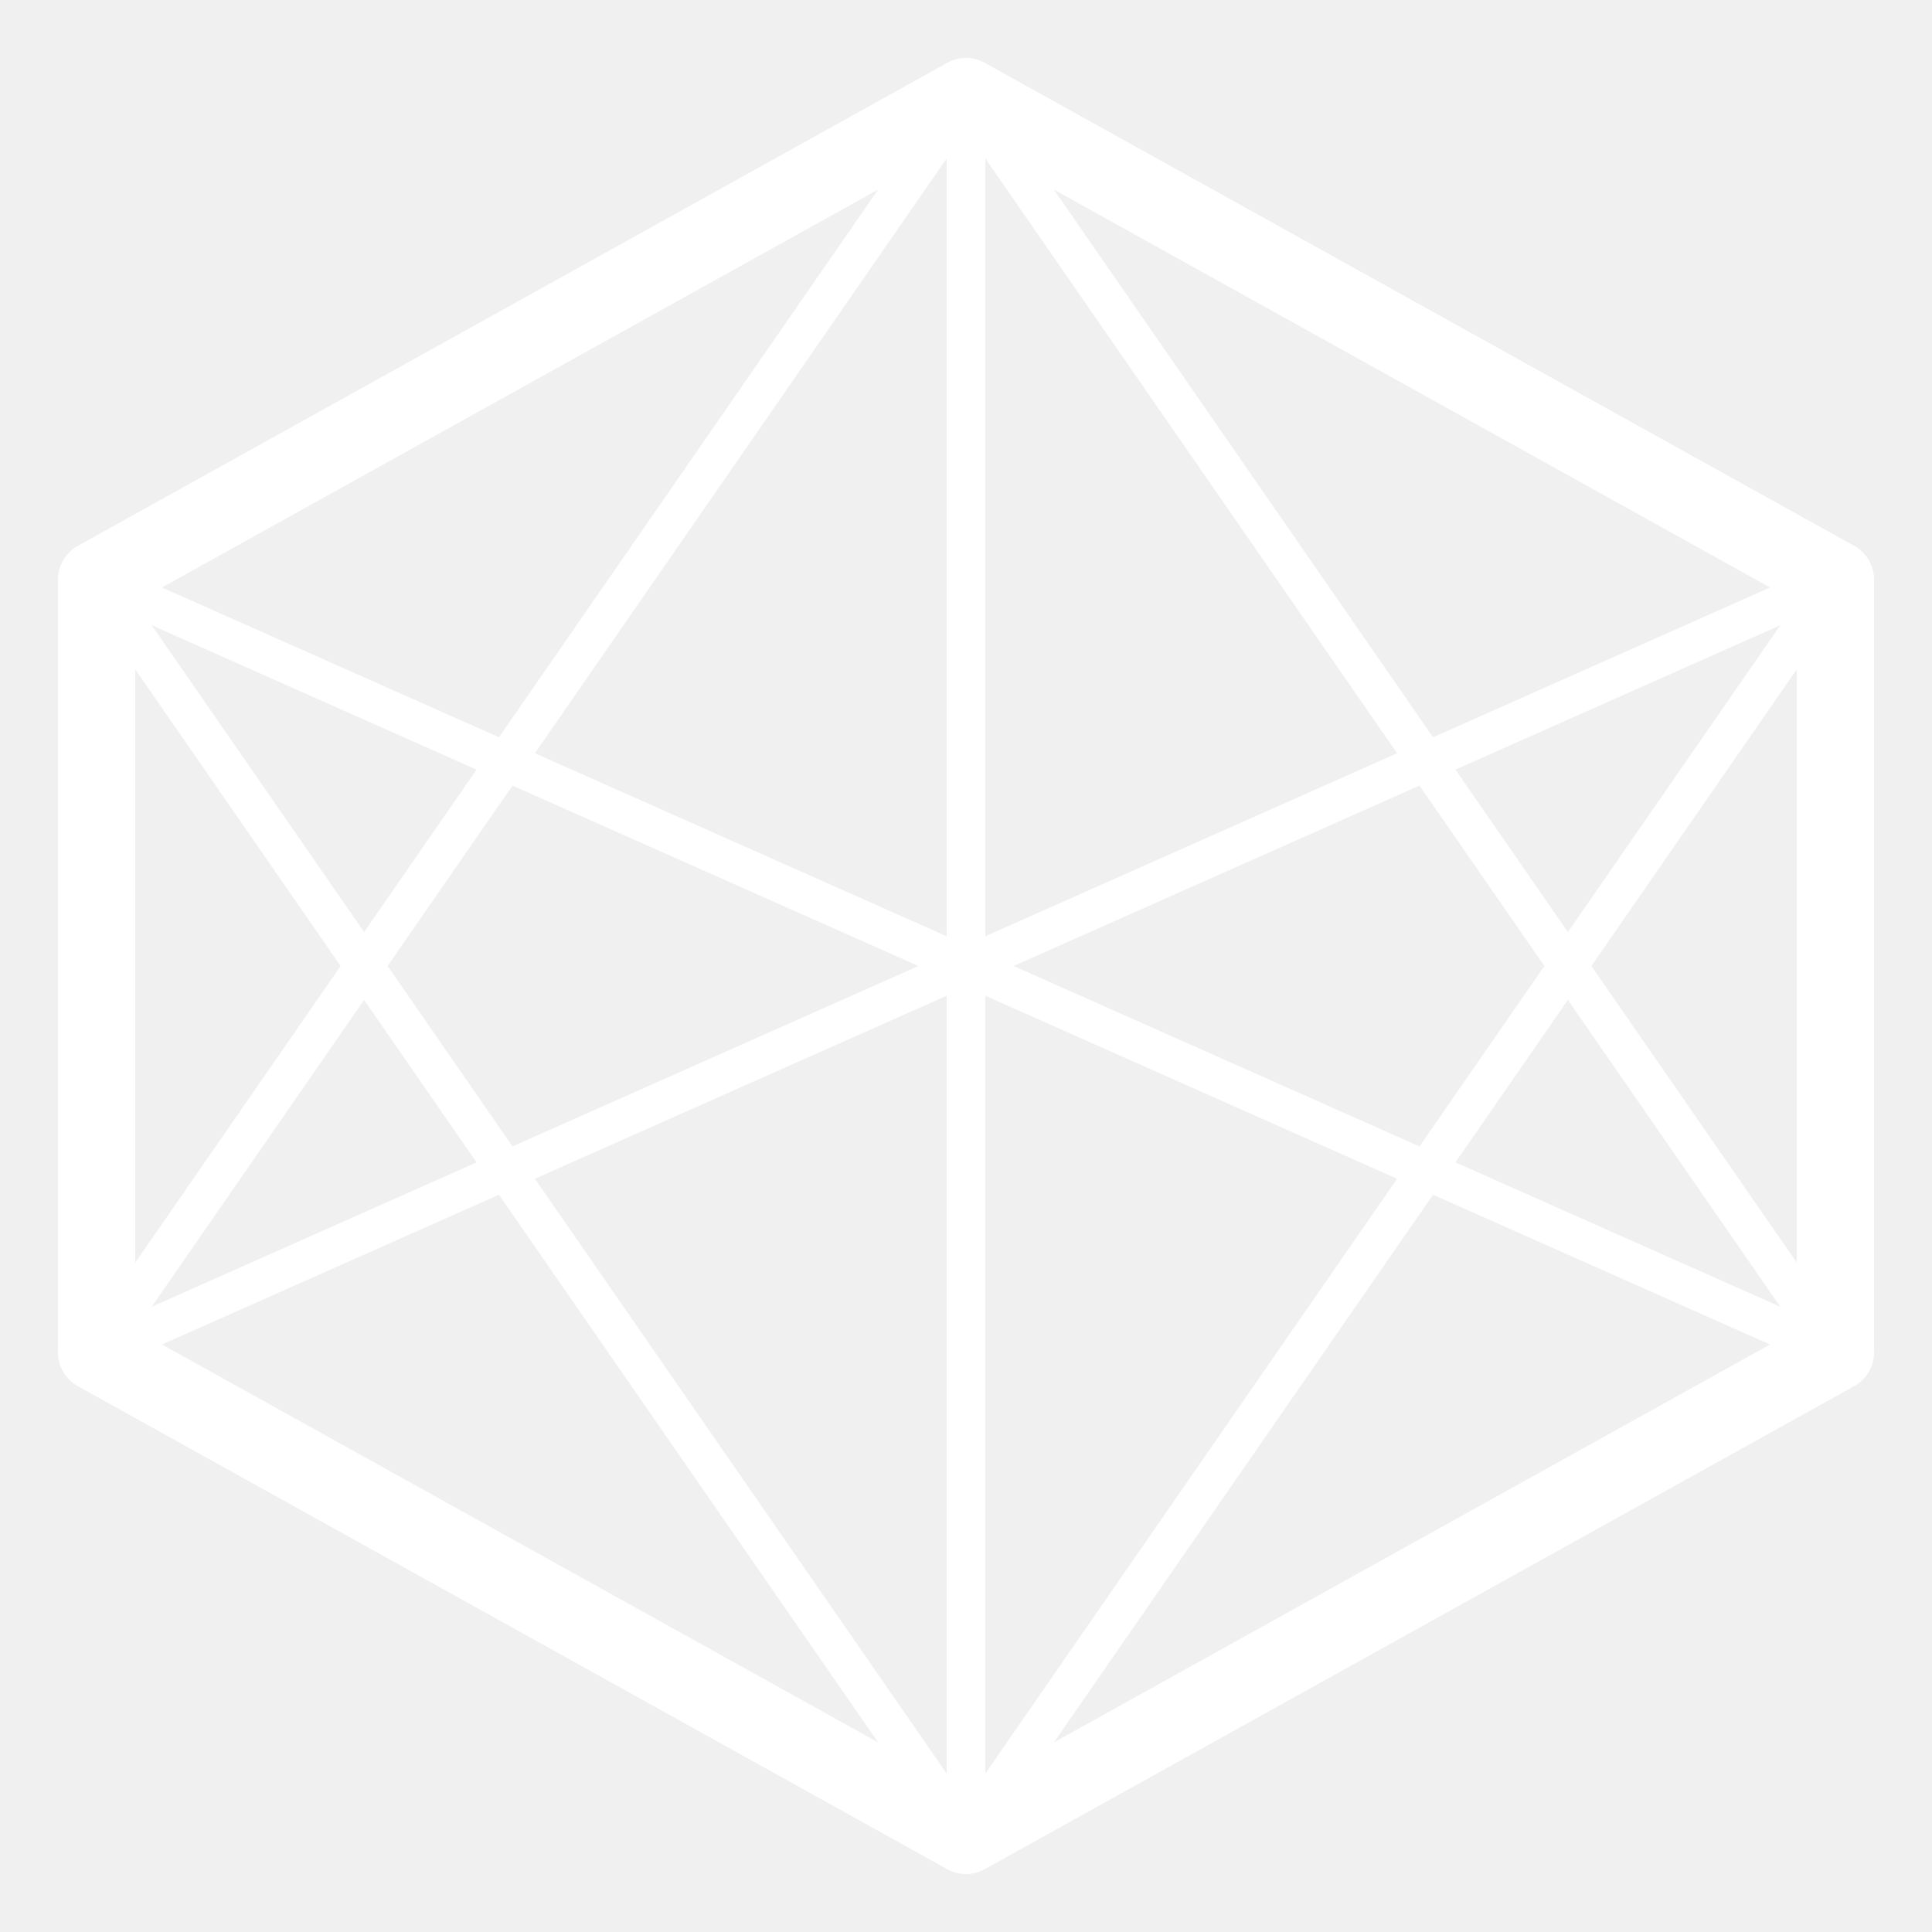
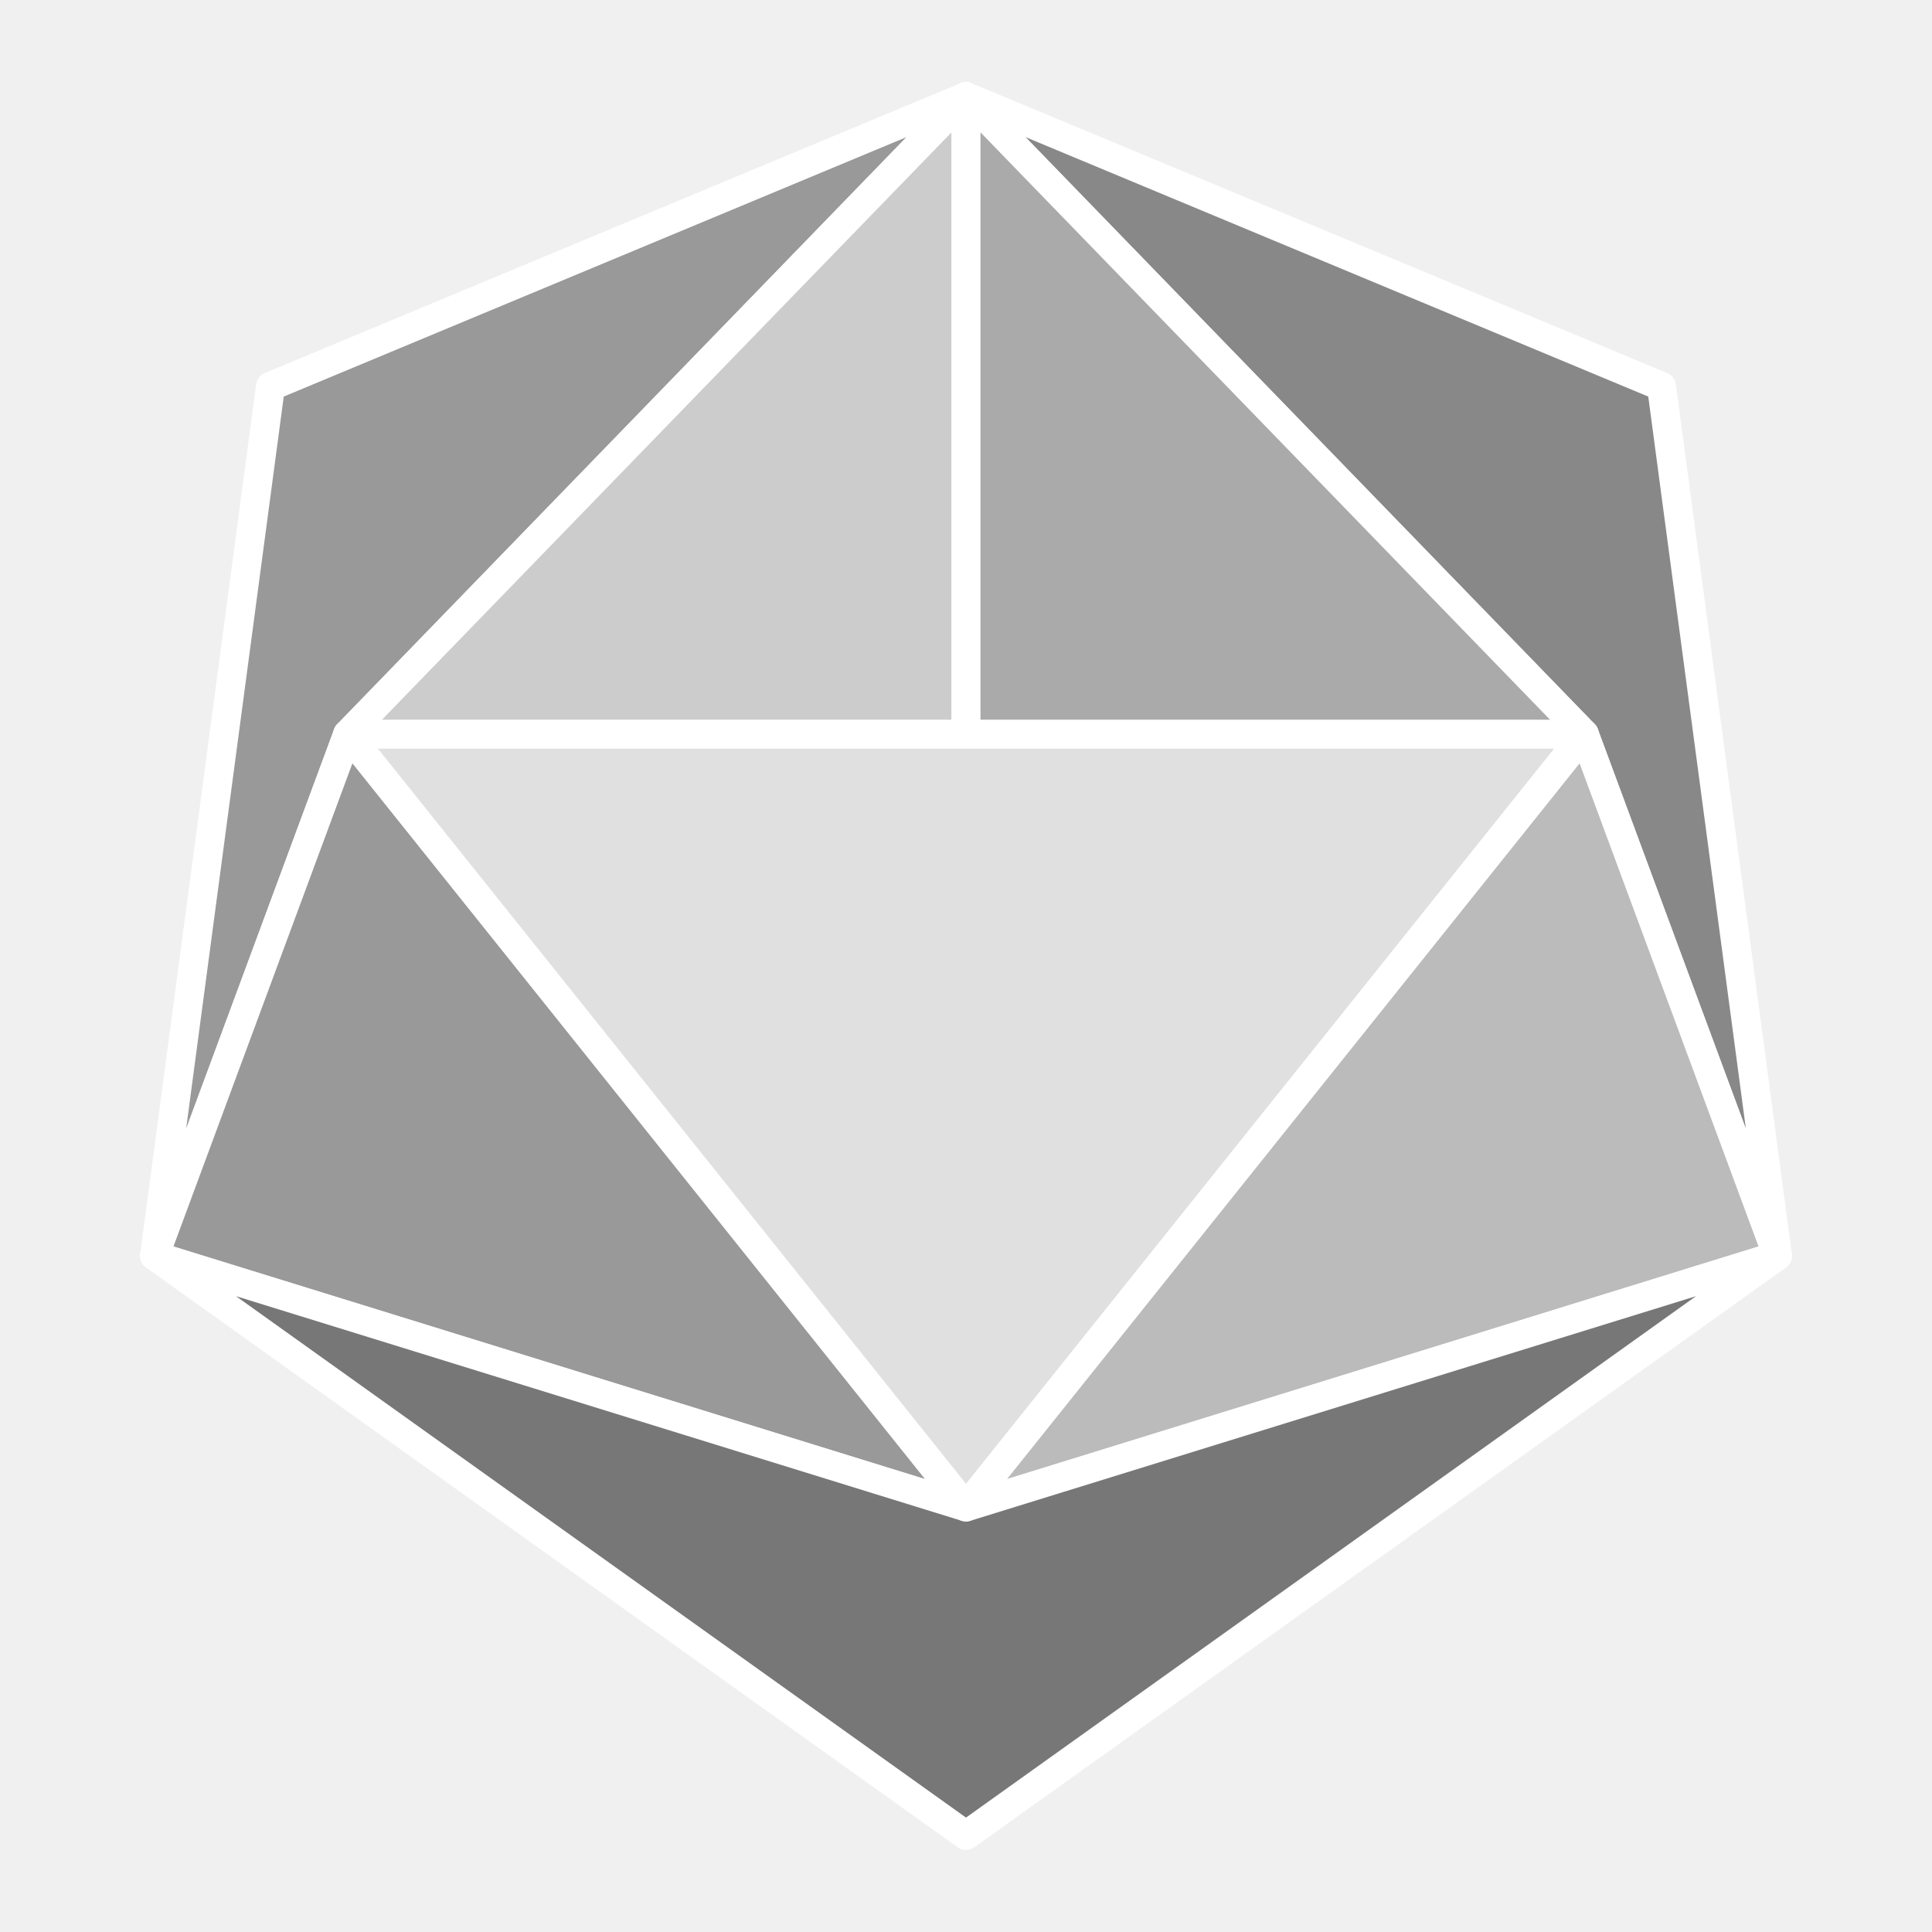
<svg xmlns="http://www.w3.org/2000/svg" viewBox="0 0 100 100">
-   <polygon points="50,5 95,30 95,70 50,95 5,70 5,30" fill="none" stroke="#ffffff" stroke-width="4" stroke-linejoin="round" />
-   <line x1="50" y1="5" x2="50" y2="95" stroke="#ffffff" stroke-width="2" />
-   <line x1="5" y1="30" x2="95" y2="70" stroke="#ffffff" stroke-width="2" />
-   <line x1="95" y1="30" x2="5" y2="70" stroke="#ffffff" stroke-width="2" />
-   <line x1="50" y1="5" x2="5" y2="70" stroke="#ffffff" stroke-width="2" />
-   <line x1="50" y1="5" x2="95" y2="70" stroke="#ffffff" stroke-width="2" />
-   <line x1="5" y1="30" x2="50" y2="95" stroke="#ffffff" stroke-width="2" />
-   <line x1="95" y1="30" x2="50" y2="95" stroke="#ffffff" stroke-width="2" />
+   <polygon points="50,5 18,38 8,65 14,20" fill="#999999" stroke="#ffffff" stroke-width="1.5" stroke-linejoin="round" />
+   <polygon points="50,5 82,38 92,65 86,20" fill="#888888" stroke="#ffffff" stroke-width="1.5" stroke-linejoin="round" />
+   <polygon points="50,5 18,38 50,42" fill="#cccccc" stroke="#ffffff" stroke-width="1.5" stroke-linejoin="round" />
+   <polygon points="50,5 82,38 50,42" fill="#aaaaaa" stroke="#ffffff" stroke-width="1.5" stroke-linejoin="round" />
+   <polygon points="18,38 50,78 8,65" fill="#999999" stroke="#ffffff" stroke-width="1.5" stroke-linejoin="round" />
+   <polygon points="82,38 50,78 92,65" fill="#bbbbbb" stroke="#ffffff" stroke-width="1.5" stroke-linejoin="round" />
+   <polygon points="8,65 50,78 92,65 50,95" fill="#777777" stroke="#ffffff" stroke-width="1.5" stroke-linejoin="round" />
+   <polygon points="18,38 82,38 50,78" fill="#e0e0e0" stroke="#ffffff" stroke-width="1.5" stroke-linejoin="round" />
</svg>
